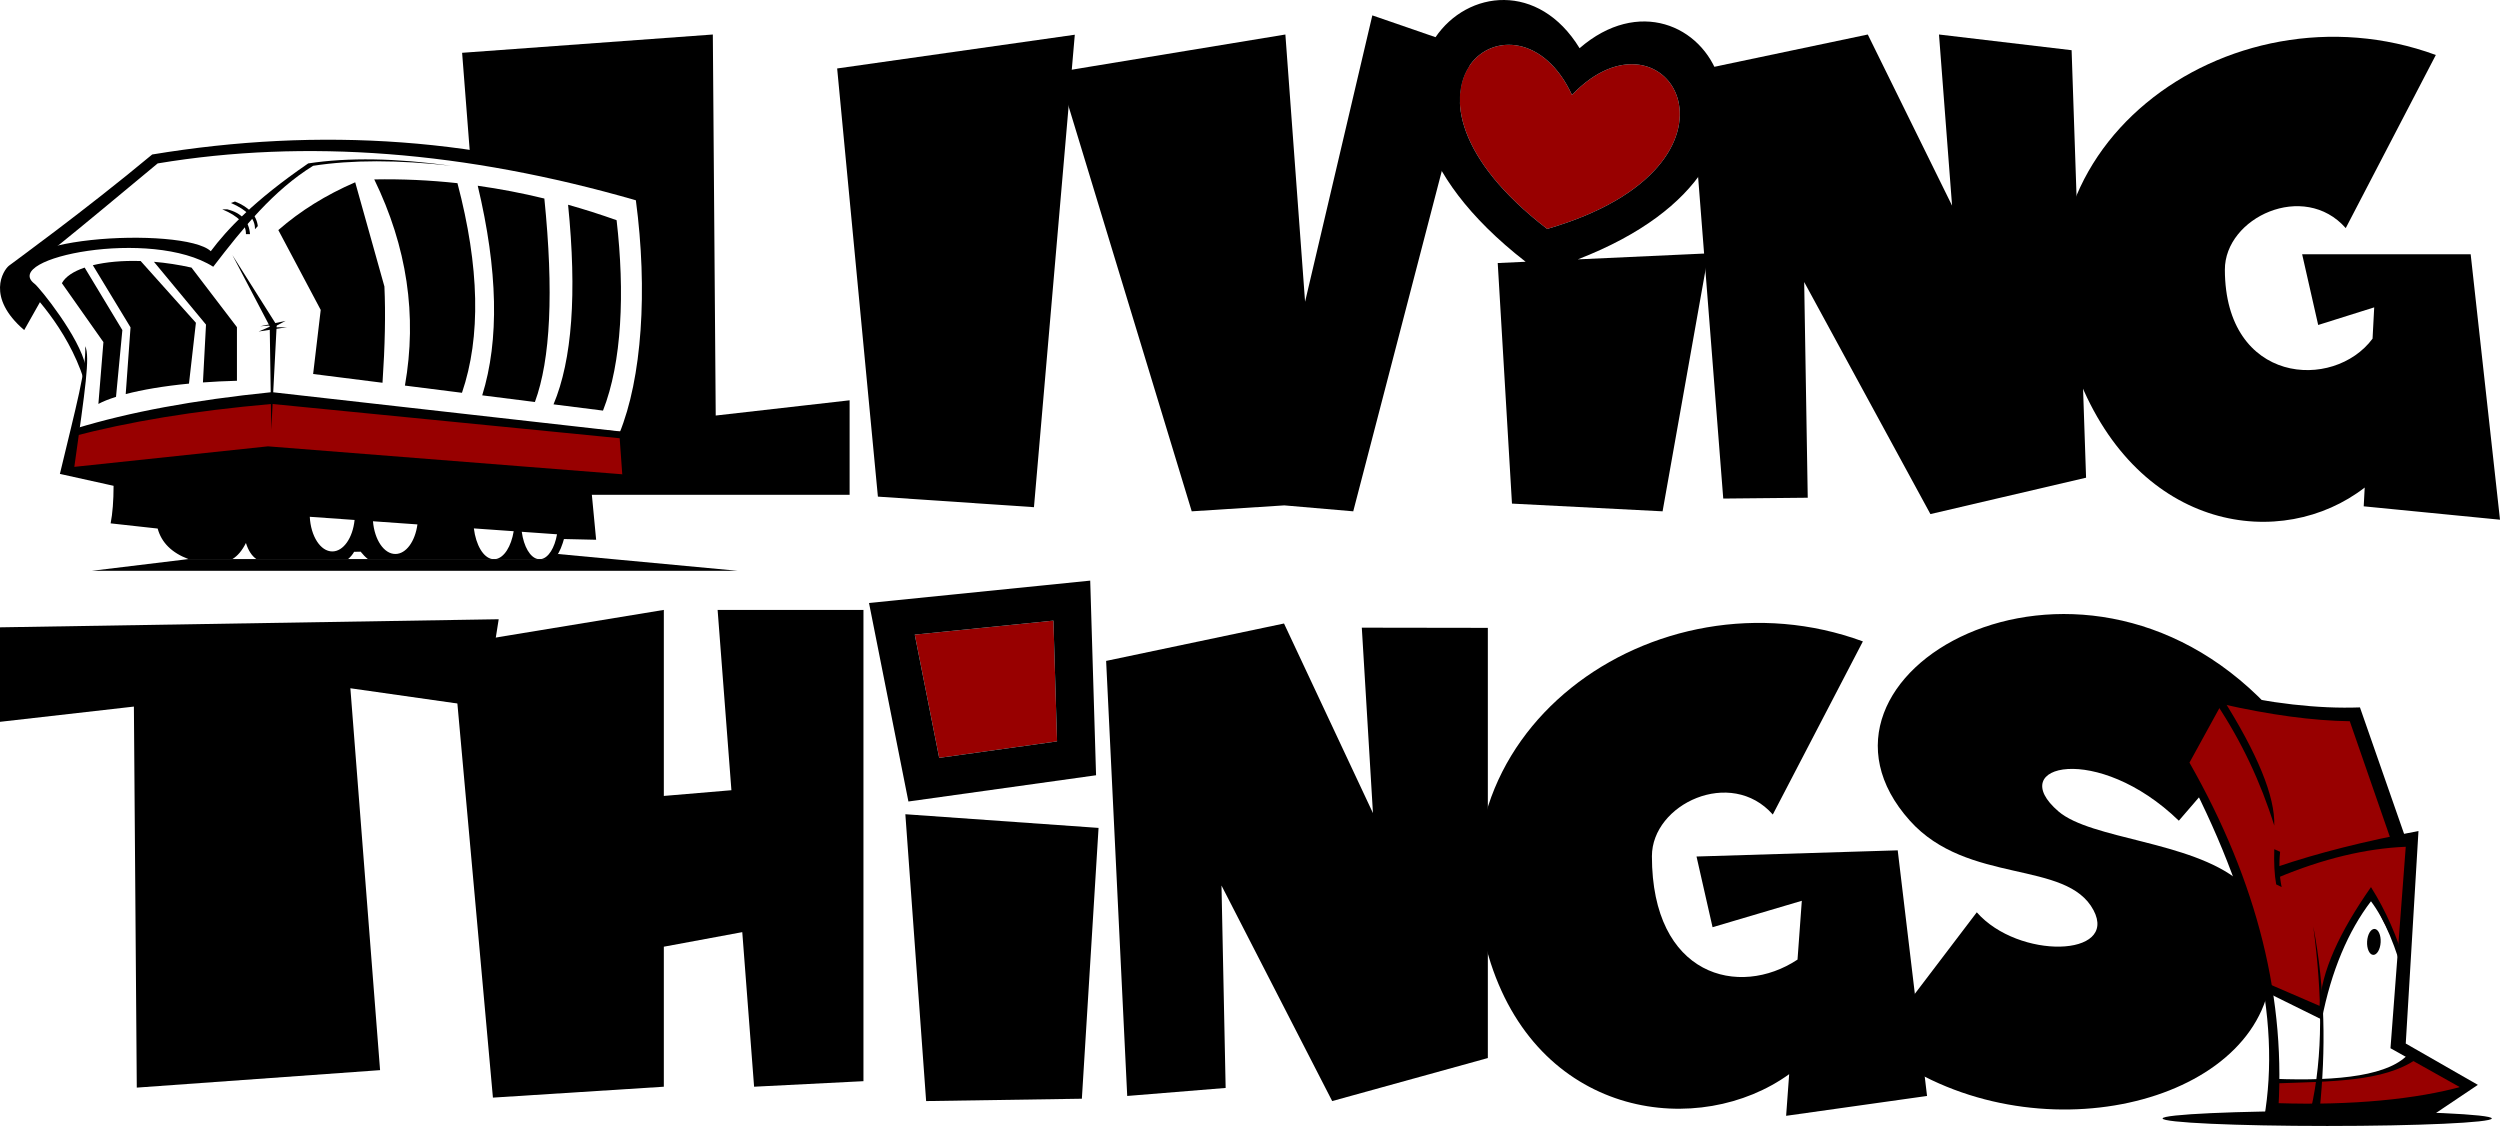
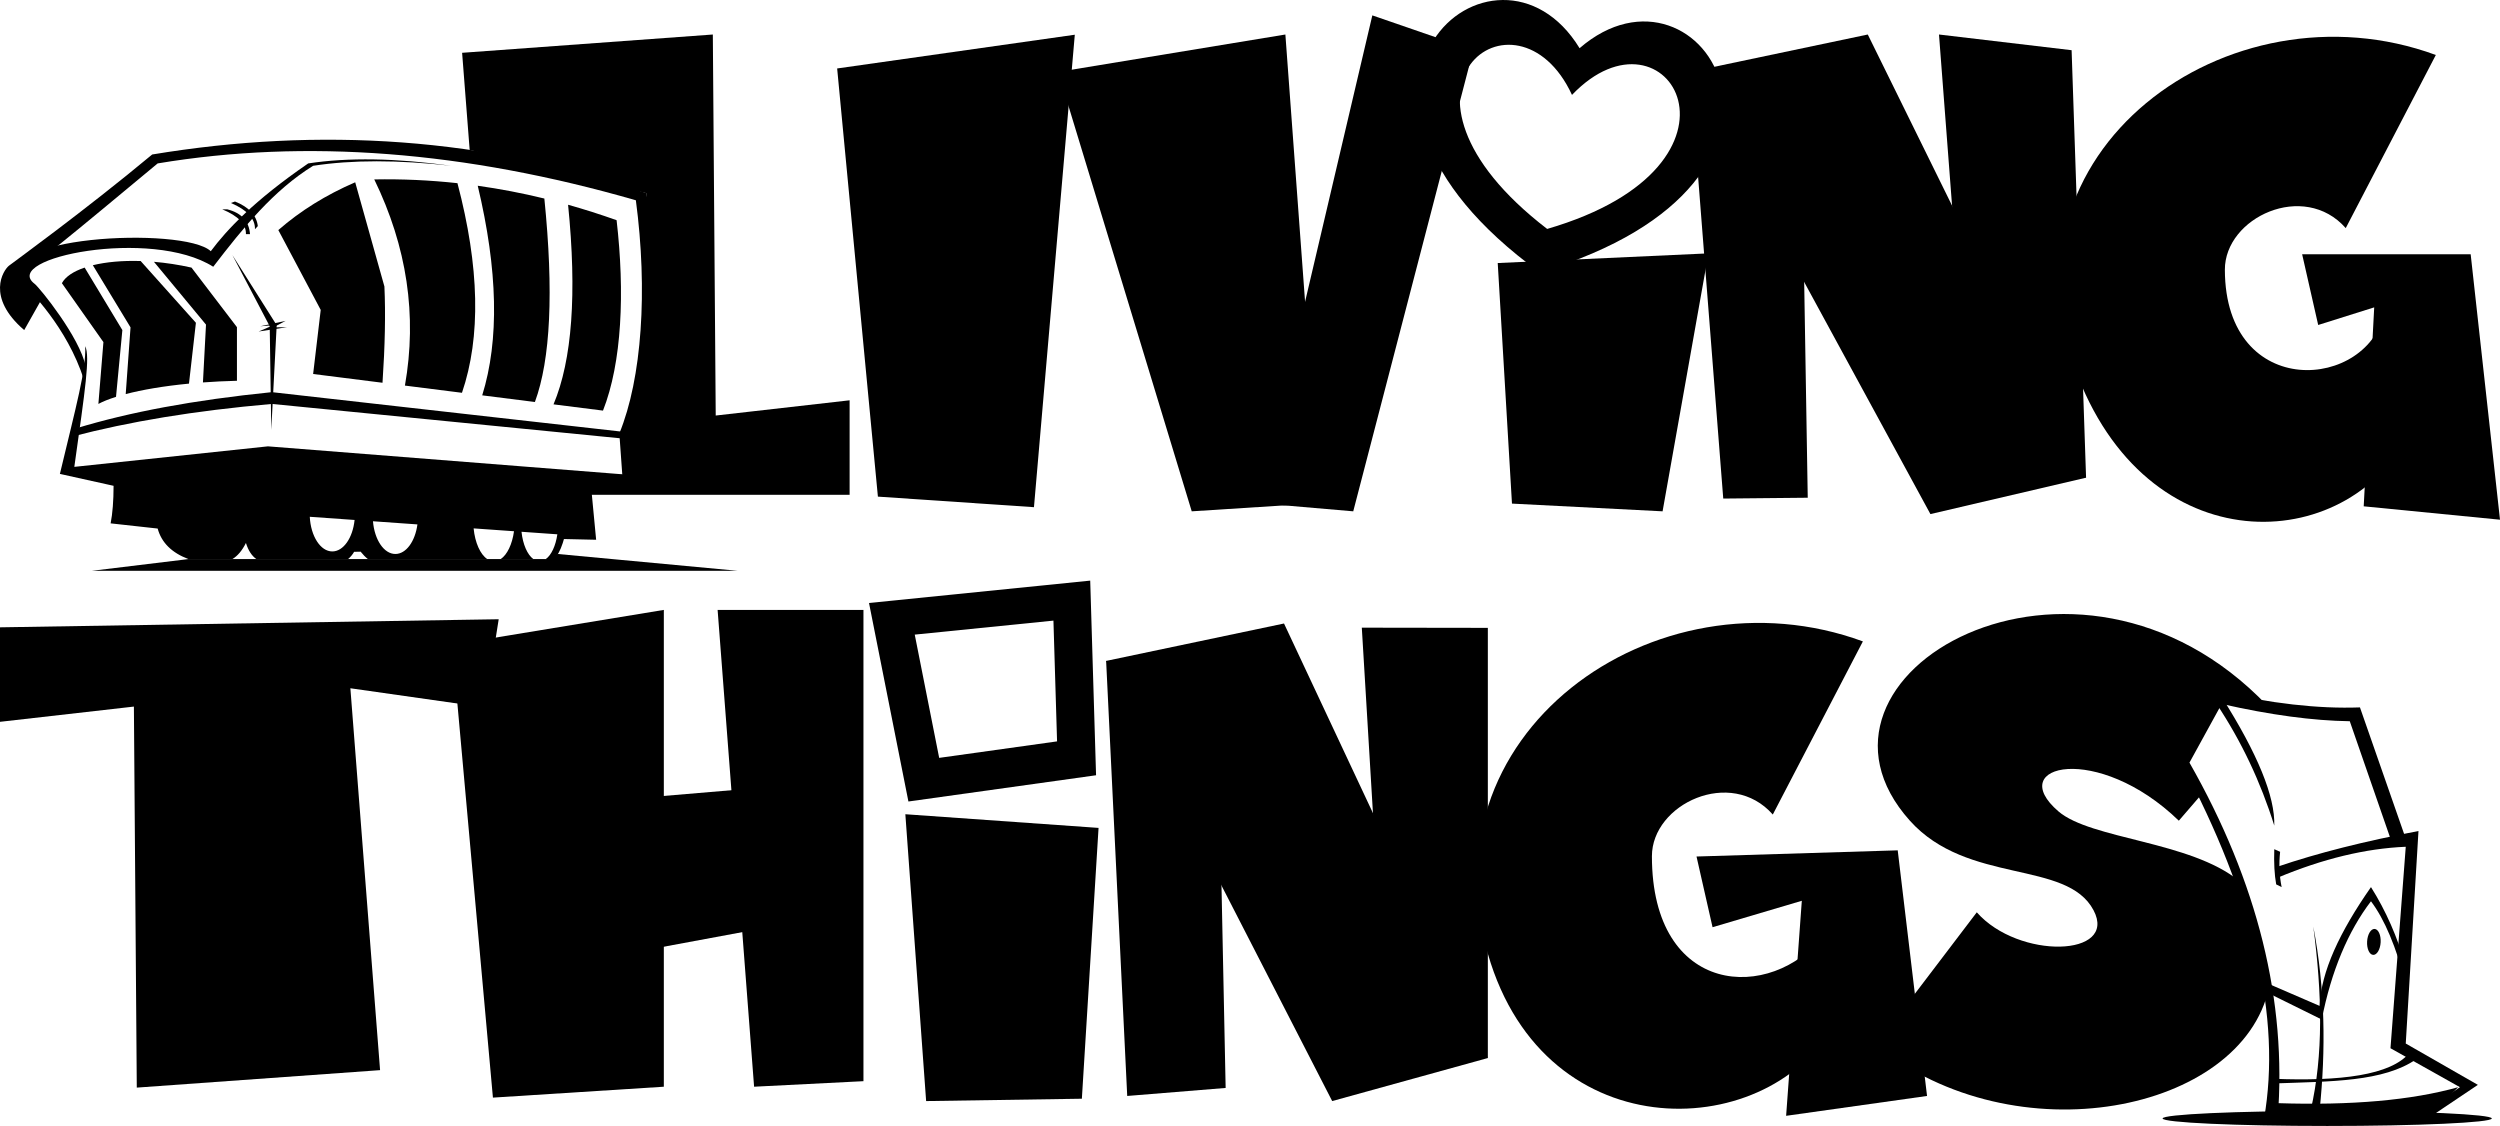
<svg xmlns="http://www.w3.org/2000/svg" style="isolation:isolate" viewBox="0 0 615 276.989" width="615pt" height="276.989pt">
  <defs>
-     <clipPath id="_clipPath_Wqp4nnc7rP1GP1QEX0IQIngPxq6wWRFU">
+     <clipPath id="_clipPath_AjCALZNPcQCrrh1BWsZJtptpjEkXam9M">
      <rect x="0" y="0" width="615" height="276.989" />
    </clipPath>
  </defs>
-   <g clip-path="url(#_clipPath_Wqp4nnc7rP1GP1QEX0IQIngPxq6wWRFU)">
-     <g>
-       <path d=" M 154.694 106.399 L 66.734 97.895 L 18.284 105.751 L 16.935 116.58 L 155.635 117.398 L 154.694 106.399 Z " fill="rgb(152,0,0)" />
-       <path d=" M 231.037 186.436 L 225.027 156.116 L 259.146 152.671 L 260.038 182.38 L 231.037 186.436 Z " fill="rgb(152,0,0)" />
-       <path d=" M 546.535 172.554 L 579.942 175.652 L 590.312 207.592 L 593.008 207.384 L 591.349 236.627 L 583.053 220.036 C 576.212 230.839 571.992 240.521 570.402 249.071 L 557.336 242.642 C 555.625 227.361 548.984 208.906 537.425 187.267 L 546.535 172.554 Z " fill="rgb(152,0,0)" />
-       <path d=" M 594.356 259.415 L 607.007 267.504 L 601.822 270.615 L 569.676 273.933 L 558.061 273.311 L 558.891 265.637 L 571.128 265.845 C 582.337 265.077 590.076 262.938 594.356 259.415 Z " fill="rgb(152,0,0)" />
-       <path d=" M 386.71 23.349 C 410.132 -1.173 434.98 40.511 380.602 56.318 C 335.571 21.715 373.167 -5.922 386.71 23.349 Z " fill="rgb(152,0,0)" />
-     </g>
-     <path d=" M 558.155 243.045 C 551.446 273.649 495.758 284.816 461.465 257.089 L 486.288 224.43 C 496.582 236.108 521.098 235.426 515.01 223.913 C 508.412 211.436 484.039 217.722 469.833 201.892 C 437.774 166.17 510.615 124.232 557.757 173.595 L 546.535 172.554 L 537.425 187.267 C 538.898 190.025 540.292 192.731 541.605 195.385 L 535.993 201.892 C 516.06 182.586 492.968 188.065 506.363 199.591 C 514.391 206.498 538.849 206.893 550.817 216.707 C 554.3 226.198 556.461 234.834 557.336 242.642 L 558.155 243.045 Z " fill="rgb(0,0,0)" />
-     <path d=" M 442.191 236.059 L 443.247 221.591 L 421.288 228.095 L 417.342 210.702 L 466.838 209.183 L 474.054 269.606 L 439.387 274.491 L 440.134 264.244 C 418.274 280.025 379.27 275.459 366.717 236.921 C 348.383 180.636 407.304 139.055 458.269 157.785 L 436.108 200.375 C 425.815 188.696 406.371 197.764 406.371 210.629 C 406.371 240.222 427.843 245.563 442.191 236.059 Z " fill="rgb(0,0,0)" />
-     <path d=" M 366.009 260.278 L 366.009 260.278 L 327.719 270.864 L 300.487 217.84 L 301.509 267.635 L 277.296 269.606 L 272.108 162.584 L 272.108 162.584 L 272.108 162.584 L 315.867 153.38 L 337.746 200.023 L 335.004 154.406 L 366.009 154.453 L 366.009 260.278 L 366.009 260.278 Z " fill="rgb(0,0,0)" />
-     <path d=" M 231.037 186.436 L 225.027 156.116 L 259.146 152.671 L 260.038 182.38 L 231.037 186.436 L 231.037 186.436 Z  M 223.47 197.169 L 213.777 148.335 L 268.193 142.833 L 269.631 190.713 L 223.47 197.169 L 223.47 197.169 Z  M 270.244 203.665 L 222.716 200.302 L 227.829 270.864 L 266.139 270.285 L 270.244 203.665 Z " fill-rule="evenodd" fill="rgb(0,0,0)" />
-     <path d=" M 182.598 229.308 L 163.303 232.888 L 163.303 267.332 L 121.259 270.014 L 111.212 158.602 L 163.303 150.036 L 163.303 195.8 L 179.927 194.394 L 176.533 150.036 L 212.409 150.036 L 212.409 265.971 L 185.507 267.332 L 182.598 229.308 Z " fill="rgb(0,0,0)" />
+   <g clip-path="url(#_clipPath_AjCALZNPcQCrrh1BWsZJtptpjEkXam9M)">
+     <path d=" M 260.302 17.694 L 316.203 8.489 L 324.699 123.762 L 293.166 125.786 L 260.302 17.694 Z " fill="rgb(0,0,0)" />
+     <path d=" M 309.416 123.762 L 332.897 125.786 L 362.415 12.35 L 337.593 3.784 L 309.416 123.762 Z " fill="rgb(0,0,0)" />
+     <path d=" M 566.328 62.553 L 570.274 79.946 L 584.055 75.611 L 581.473 124.555 L 615 127.848 L 607.785 62.553 L 566.328 62.553 Z " fill="rgb(0,0,0)" />
+     <path d=" M 577.054 56.114 L 599.215 13.525 C 548.25 -5.206 489.497 37.445 511.185 92.661 C 529.779 140.001 579.24 136.017 593.171 105.479 L 586.693 76.303 C 583.019 96.079 547.405 98.906 547.317 66.369 C 547.282 53.504 566.761 44.436 577.054 56.114 Z " fill="rgb(0,0,0)" />
+     <path d=" M 415.714 17.694 L 459.473 8.489 L 513.174 117.513 L 474.884 126.464 L 415.714 17.694 Z " fill="rgb(0,0,0)" />
+     <path d=" M 415.714 17.694 L 443.063 22.892 L 444.705 122.441 L 423.919 122.646 L 415.714 17.694 Z " fill="rgb(0,0,0)" />
+     <path d=" M 476.991 8.489 L 509.615 12.35 L 513.174 117.513 L 484.29 104.012 L 476.991 8.489 Z " fill="rgb(0,0,0)" />
+     <path d=" M 264.401 8.542 L 205.939 16.841 L 215.963 122.171 L 254.354 124.769 L 264.401 8.542 Z " fill="rgb(0,0,0)" />
+     <path d=" M 368.44 64.708 L 420.28 62.327 L 408.995 125.786 L 371.945 123.887 L 368.44 64.708 Z " fill="rgb(0,0,0)" />
+     <path d=" M 223.47 197.169 L 213.777 148.335 L 268.193 142.833 L 269.631 190.713 L 223.47 197.169 Z  M 231.037 186.436 L 225.027 156.116 L 259.146 152.671 L 260.038 182.38 L 231.037 186.436 Z " fill-rule="evenodd" fill="rgb(0,0,0)" />
+     <path d=" M 417.342 210.702 L 421.288 228.095 L 443.247 221.591 L 439.387 274.491 L 474.054 269.606 L 466.838 209.183 L 417.342 210.702 Z " fill="rgb(0,0,0)" />
+     <path d=" M 436.108 200.375 L 458.269 157.785 C 407.304 139.055 348.383 180.636 366.717 236.921 C 382.251 284.612 438.294 280.277 452.225 249.74 L 448.715 230.016 C 435.711 246.676 406.371 245.221 406.371 210.629 C 406.371 197.764 425.815 188.696 436.108 200.375 Z " fill="rgb(0,0,0)" />
+     <path d=" M 272.108 162.584 L 315.867 153.38 L 366.009 260.278 L 327.719 270.864 L 272.108 162.584 Z " fill="rgb(0,0,0)" />
+     <path d=" M 272.108 162.584 L 299.457 167.715 L 301.509 267.635 L 277.296 269.606 L 272.108 162.584 Z " fill="rgb(0,0,0)" />
+     <path d=" M 335.004 154.406 L 366.009 154.453 L 366.009 260.278 L 340.684 248.903 L 335.004 154.406 Z " fill="rgb(0,0,0)" />
    <path d=" M 119.253 174.022 L 86.191 169.312 L 93.498 263.255 L 33.648 267.552 L 32.938 173.819 L 0 177.568 L 0 154.322 L 122.68 152.332 L 119.253 174.022 Z " fill="rgb(0,0,0)" />
-     <path d=" M 583.649 83.309 L 584.055 75.611 L 570.274 79.946 L 566.328 62.553 L 607.785 62.553 L 615 127.848 L 581.473 124.555 L 581.716 119.935 C 561.418 135.659 526.216 130.93 511.185 92.661 C 489.497 37.445 548.25 -5.206 599.215 13.525 L 577.054 56.114 C 566.761 44.436 547.282 53.504 547.317 66.369 C 547.393 94.536 574.094 96.201 583.649 83.309 Z " fill="rgb(0,0,0)" />
-     <path d=" M 513.174 117.513 L 474.884 126.464 L 443.83 69.379 L 444.705 122.441 L 423.919 122.646 L 415.714 17.694 L 415.714 17.694 L 415.714 17.694 L 459.473 8.489 L 480.208 50.584 L 476.991 8.489 L 509.615 12.35 L 513.174 117.513 Z " fill="rgb(0,0,0)" />
-     <path d=" M 375.304 64.392 L 368.44 64.708 L 371.945 123.887 L 408.995 125.786 L 420.28 62.327 L 388.143 63.803 C 451.376 39.327 417.41 -13.112 388.578 11.858 L 388.578 11.858 C 368.508 -20.955 318.434 20.143 375.304 64.392 Z  M 386.71 23.349 C 410.132 -1.173 434.98 40.511 380.602 56.318 C 335.571 21.715 373.167 -5.922 386.71 23.349 L 386.71 23.349 Z " fill-rule="evenodd" fill="rgb(0,0,0)" />
-     <path d=" M 321.048 74.231 L 316.203 8.489 L 260.302 17.694 L 293.166 125.786 L 315.939 124.324 L 332.897 125.786 L 359.118 25.021 C 359.018 21.567 359.879 18.621 361.378 16.336 L 362.415 12.35 L 337.593 3.784 L 321.048 74.231 Z " fill="rgb(0,0,0)" />
-     <path d=" M 264.401 8.542 L 205.939 16.841 L 215.963 122.171 L 254.354 124.769 L 264.401 8.542 Z " fill="rgb(0,0,0)" />
-     <path d=" M 121.786 117.198 L 122.138 121.719 L 209.005 121.719 L 209.005 98.473 L 176.067 102.222 L 175.357 8.489 L 113.68 12.989 L 115.614 37.854 Q 125.78 39.261 158.07 48.95 C 160.581 69.522 159.357 88.671 154.372 106.368 L 154.694 106.399 L 155.635 117.398 L 121.786 117.198 Z " fill="rgb(0,0,0)" />
-     <g>
-       <path d=" M 116.568 129.987 C 117.076 134.073 118.884 137.175 121.091 137.533 L 121.091 137.533 L 90.508 137.533 Q 89.597 136.825 88.718 135.714 L 87.114 135.747 Q 86.532 136.757 85.627 137.533 L 85.627 137.533 L 63.067 137.533 L 63.067 137.533 Q 61.35 136.32 60.5 133.568 Q 59.093 136.386 57.163 137.533 L 46.362 137.533 C 42.257 135.99 39.729 133.484 38.785 130.023 L 27.216 128.747 C 27.697 126.279 27.936 123.197 27.939 119.509 L 14.734 116.58 C 18.787 99.615 21.191 91.054 20.969 85.158 C 22.19 87.742 20.965 95.72 18.284 114.848 L 65.912 109.801 L 154.795 116.809 L 157.188 119.238 L 145.505 120.767 L 146.65 132.783 L 138.729 132.602 Q 138.591 133.108 138.442 133.568 L 138.442 133.568 L 138.442 133.568 C 137.828 135.475 137.084 136.797 136.211 137.533 L 133.135 137.533 L 133.135 137.533 C 134.941 137.217 136.447 134.765 137.028 131.435 L 128.352 130.821 C 128.847 134.46 130.425 137.198 132.34 137.533 L 121.947 137.533 C 124.027 137.196 125.753 134.42 126.37 130.68 L 116.568 129.987 Z  M 87.228 127.91 L 87.228 127.91 C 86.781 132.304 84.495 135.654 81.746 135.654 C 78.837 135.654 76.447 131.901 76.206 127.13 L 87.228 127.91 Z  M 102.687 129.004 L 102.687 129.004 C 102.13 133.165 99.911 136.278 97.261 136.278 C 94.449 136.278 92.122 132.773 91.751 128.23 L 102.687 129.004 Z " fill-rule="evenodd" fill="rgb(0,0,0)" />
-       <path d=" M 5.952 81.203 L 10.382 73.347 L 8.49 71.349 L 5.171 77.053 C 0.825 72.733 1.649 67.658 5.1 66.914 C 7.285 66.443 17.7 57.72 38.785 40.201 C 75.205 34.132 114.421 37.157 156.423 49.269 C 159.368 71.482 157.922 93.036 152.356 106.631 L 153.082 116.782 L 157.197 119.238 L 155.544 107.045 C 161.903 91.889 163.526 68.892 158.967 47.514 C 119.64 33.737 78.546 31.194 37.44 38.004 C 20.809 51.851 2.856 64.835 2.195 65.37 C 0.804 66.494 -3.513 73.065 5.952 81.203 Z " fill="rgb(0,0,0)" />
-       <path d=" M 75.819 40.201 C 62.425 49.392 55.73 56.596 51.852 61.799 C 45.33 55.596 -4.799 58.011 5.742 69.8 C 7.236 71.47 16.469 80.359 20.663 93.447 L 21.067 90.112 C 19.649 83.026 9.78 70.783 8.49 69.8 C 0.154 63.447 37.237 55.958 52.456 65.621 C 59.843 55.993 67.251 46.838 77.031 40.785 C 86.561 39.309 97.894 39.311 111.023 40.785 C 97.409 38.892 85.677 38.699 75.819 40.201 Z " fill="rgb(0,0,0)" />
-       <path d=" M 18.776 105.357 C 31.792 101.399 47.46 98.438 66.879 96.468 L 154.502 106.358 L 154.502 108.011 L 66.879 99.368 C 47.704 101.052 31.708 103.729 17.781 107.389 L 18.776 105.357 Z " fill="rgb(0,0,0)" />
-       <path d=" M 30.926 96.943 C 34.931 95.898 40.181 94.978 46.489 94.37 L 46.489 94.37 L 48.193 79.403 L 34.603 64.214 C 30.121 64.072 26.083 64.448 22.838 65.244 L 32.11 80.534 L 30.926 96.943 Z  M 28.539 97.626 C 26.738 98.192 25.284 98.782 24.203 99.368 L 25.441 84.162 L 15.226 69.666 C 16.079 68.074 18.049 66.765 20.823 65.826 L 30.1 81.203 L 28.539 97.626 Z  M 49.923 94.079 C 52.556 93.885 55.348 93.744 58.288 93.669 L 58.288 80.481 L 47.105 65.827 C 43.941 65.119 40.834 64.653 37.871 64.404 L 50.676 79.854 L 49.923 94.079 L 49.923 94.079 Z " fill-rule="evenodd" fill="rgb(0,0,0)" />
-       <path d=" M 133.911 48.84 C 128.453 47.509 122.991 46.461 117.523 45.694 L 117.523 45.694 C 122.48 66.465 122.851 83.655 118.625 97.255 L 131.587 98.892 C 135.447 88.398 136.224 71.716 133.911 48.84 Z  M 139.748 50.369 C 143.729 51.487 147.708 52.754 151.684 54.171 C 153.729 71.923 152.997 89.178 148.337 101.008 L 136.167 99.471 C 140.753 88.572 141.943 72.201 139.748 50.369 Z  M 112.534 45.062 C 105.72 44.319 98.898 44.009 92.069 44.136 L 92.069 44.136 C 100.133 60.714 102.65 77.624 99.611 94.854 L 113.645 96.626 C 118.331 82.865 117.966 65.681 112.534 45.062 L 112.534 45.062 Z  M 87.379 44.842 C 80.202 47.94 73.9 51.856 68.468 56.596 L 78.896 76.239 L 77.031 92.002 L 94.097 94.158 C 94.712 85.046 94.87 77.155 94.566 70.478 L 87.379 44.842 L 87.379 44.842 L 87.379 44.842 Z " fill-rule="evenodd" fill="rgb(0,0,0)" />
-       <path d=" M 57.157 62.732 L 68.064 80 L 66.734 105.751 L 66.352 80.26 L 57.157 62.732 Z " fill="rgb(0,0,0)" />
-       <path d=" M 4.926 65.22 L 1.882 68.019 L 1.145 70.965 L 3.895 78.036 L 5.467 78.93 L 9.183 72.094 L 4.926 65.22 Z " fill="rgb(0,0,0)" />
-       <path d=" M 46.362 137.533 L 22.532 140.424 L 181.533 140.424 L 137.177 136.278 L 134.405 137.533 L 46.362 137.533 Z " fill="rgb(0,0,0)" />
-       <path d=" M 60.5 57.596 C 60.575 55.168 58.634 53.138 54.681 51.499 L 55.927 51.499 C 59.415 52.39 61.27 54.425 61.499 57.596 L 60.5 57.596 Z " fill="rgb(0,0,0)" />
-       <path d=" M 62.719 56.388 C 62.796 53.817 60.824 51.667 56.811 49.932 L 57.813 49.572 Q 62.938 51.622 63.426 55.619 L 62.719 56.388 Z " fill="rgb(0,0,0)" />
-       <path d=" M 63.995 80.267 L 70.268 78.93 L 67.232 80.534 L 70.634 80.481 L 63.628 81.551 L 67.232 80 L 63.995 80.267 Z " fill="rgb(0,0,0)" />
-     </g>
-     <g>
-       <ellipse vector-effect="non-scaling-stroke" cx="572.49" cy="275.141" rx="40.493" ry="1.848" fill="rgb(0,0,0)" />
-       <path d=" M 556.968 275.141 C 561.255 250.38 554.461 221.205 536.598 187.607 L 545.283 170.001 C 558.513 173.055 570.261 174.402 580.548 174.02 L 591.815 206.308 L 588.059 206.308 L 578.044 177.424 C 568.995 177.297 558.485 175.885 546.535 173.168 L 538.606 187.607 C 555.4 217.1 562.63 246.282 560.307 275.141 L 556.968 275.141 Z " fill="rgb(0,0,0)" />
-       <path d=" M 560.911 209.54 L 559.472 208.902 C 559.359 212.264 559.512 215.153 559.941 217.558 L 561.283 218.228 C 560.712 215.408 560.585 212.516 560.911 209.54 Z " fill="rgb(0,0,0)" />
-       <path d=" M 560.307 213.194 C 570.13 209.852 581.673 206.934 594.945 204.43 L 591.815 256.71 L 609.552 266.876 L 597.241 275.141 L 593.902 275.141 L 605.145 267.448 L 588.059 257.866 L 591.815 208.304 C 581.912 208.722 571.405 211.26 560.307 215.907 L 560.307 213.194 Z " fill="rgb(0,0,0)" />
-       <path d=" M 600.853 271.375 L 597.566 275.141 L 595.602 275.141 L 556.968 275.141 L 560.307 271.375 C 578.465 271.971 594.485 270.422 605.926 267.205 L 600.853 271.375 Z " fill="rgb(0,0,0)" />
-       <path d=" M 559.472 203.1 C 559.697 195.971 555.381 185.425 546.535 171.451 L 545.283 173.168 C 551.382 182.344 556.108 192.325 559.472 203.1 Z " fill="rgb(0,0,0)" />
-       <path d=" M 569.071 227.931 C 572.005 243.231 572.167 258.293 570.628 273.107 L 568.436 273.107 C 571.581 259.508 571.239 244.453 569.071 227.931 Z " fill="rgb(0,0,0)" />
-       <path d=" M 591.815 237.673 C 589.762 230.484 586.906 224.006 583.26 218.228 C 575.555 229.268 570.987 239.012 570.628 247.452 L 558.012 242 L 558.012 244.311 L 571.158 250.807 C 573.481 238.862 577.691 228.986 583.26 221.714 C 586.609 226.161 589.457 232.927 591.815 242 L 591.815 237.673 Z " fill="rgb(0,0,0)" />
-       <path d=" M 594.474 260.518 L 592.785 258.923 C 588.236 264.565 575.508 266.019 559.472 265.386 L 559.472 266.524 C 573.329 266.021 586.348 266.181 594.474 260.518 Z " fill="rgb(0,0,0)" />
-       <path d=" M 585.641 231.803 C 585.739 230.042 585.072 228.57 584.152 228.519 C 583.232 228.468 582.405 229.856 582.307 231.617 C 582.209 233.379 582.876 234.85 583.796 234.901 C 584.716 234.953 585.543 233.564 585.641 231.803 Z " fill="rgb(0,0,0)" />
-     </g>
+     <path d=" M 111.212 158.602 L 163.303 150.036 L 163.303 267.332 L 121.259 270.014 L 111.212 158.602 Z " fill="rgb(0,0,0)" />
+     <path d=" M 152.115 196.746 L 194.159 193.19 L 194.159 227.162 L 152.115 234.965 L 152.115 196.746 Z " fill="rgb(0,0,0)" />
+     <path d=" M 270.244 203.665 L 222.716 200.302 L 227.829 270.864 L 266.139 270.285 L 270.244 203.665 Z " fill="rgb(0,0,0)" />
+     <path d=" M 176.533 150.036 L 212.409 150.036 L 212.409 265.971 L 185.507 267.332 L 176.533 150.036 Z " fill="rgb(0,0,0)" />
+     <path d=" M 5.952 81.203 L 10.382 73.347 L 8.49 71.349 L 5.171 77.053 C 0.825 72.733 1.649 67.658 5.1 66.914 C 7.285 66.443 17.7 57.72 38.785 40.201 C 75.205 34.132 114.421 37.157 156.423 49.269 C 159.368 71.482 157.922 93.036 152.356 106.631 L 153.082 116.782 L 157.197 119.238 L 155.544 107.045 C 161.903 91.889 163.526 68.892 158.967 47.514 C 119.64 33.737 78.546 31.194 37.44 38.004 C 20.809 51.851 2.856 64.835 2.195 65.37 C 0.804 66.494 -3.513 73.065 5.952 81.203 Z " fill="rgb(0,0,0)" />
+     <path d=" M 115.537 36.867 L 113.68 12.989 L 175.357 8.489 L 176.067 102.222 L 209.005 98.473 L 209.005 121.719 L 119.281 121.719 L 121.259 116.809 L 154 116.809 L 156.423 118 L 154.795 107.045 C 158.778 92.731 161.17 69.755 158.967 47.514 C 144.652 44.095 130.158 40.585 115.537 36.867 Z " fill="rgb(0,0,0)" />
+     <path d=" M 75.819 40.201 C 62.425 49.392 55.73 56.596 51.852 61.799 C 45.33 55.596 -4.799 58.011 5.742 69.8 C 7.236 71.47 16.469 80.359 20.663 93.447 L 21.067 90.112 C 19.649 83.026 9.78 70.783 8.49 69.8 C 0.154 63.447 37.237 55.958 52.456 65.621 C 59.843 55.993 67.251 46.838 77.031 40.785 C 86.561 39.309 97.894 39.311 111.023 40.785 C 97.409 38.892 85.677 38.699 75.819 40.201 Z " fill="rgb(0,0,0)" />
+     <path d=" M 18.776 105.357 C 31.792 101.399 47.46 98.438 66.879 96.468 L 154.502 106.358 L 154.502 108.011 L 66.879 99.368 C 47.704 101.052 31.708 103.729 17.781 107.389 L 18.776 105.357 Z " fill="rgb(0,0,0)" />
+     <path d=" M 30.926 96.943 C 34.931 95.898 40.181 94.978 46.489 94.37 L 46.489 94.37 L 48.193 79.403 L 34.603 64.214 C 30.121 64.072 26.083 64.448 22.838 65.244 L 32.11 80.534 L 30.926 96.943 Z  M 28.539 97.626 C 26.738 98.192 25.284 98.782 24.203 99.368 L 25.441 84.162 L 15.226 69.666 C 16.079 68.074 18.049 66.765 20.823 65.826 L 30.1 81.203 L 28.539 97.626 Z  M 49.923 94.079 C 52.556 93.885 55.348 93.744 58.288 93.669 L 58.288 80.481 L 47.105 65.827 C 43.941 65.119 40.834 64.653 37.871 64.404 L 50.676 79.854 L 49.923 94.079 L 49.923 94.079 Z " fill-rule="evenodd" fill="rgb(0,0,0)" />
+     <path d=" M 133.911 48.84 C 128.453 47.509 122.991 46.461 117.523 45.694 L 117.523 45.694 C 122.48 66.465 122.851 83.655 118.625 97.255 L 131.587 98.892 C 135.447 88.398 136.224 71.716 133.911 48.84 Z  M 139.748 50.369 C 143.729 51.487 147.708 52.754 151.684 54.171 C 153.729 71.923 152.997 89.178 148.337 101.008 L 136.167 99.471 C 140.753 88.572 141.943 72.201 139.748 50.369 Z  M 112.534 45.062 C 105.72 44.319 98.898 44.009 92.069 44.136 L 92.069 44.136 C 100.133 60.714 102.65 77.624 99.611 94.854 L 113.645 96.626 C 118.331 82.865 117.966 65.681 112.534 45.062 L 112.534 45.062 Z  M 87.379 44.842 C 80.202 47.94 73.9 51.856 68.468 56.596 L 78.896 76.239 L 77.031 92.002 L 94.097 94.158 C 94.712 85.046 94.87 77.155 94.566 70.478 L 87.379 44.842 L 87.379 44.842 L 87.379 44.842 Z " fill-rule="evenodd" fill="rgb(0,0,0)" />
+     <path d=" M 57.157 62.732 L 68.064 80 L 66.734 105.751 L 66.352 80.26 L 57.157 62.732 Z " fill="rgb(0,0,0)" />
+     <path d=" M 4.926 65.22 L 1.882 68.019 L 1.145 70.965 L 3.895 78.036 L 5.467 78.93 L 9.183 72.094 L 4.926 65.22 Z " fill="rgb(0,0,0)" />
+     <path d=" M 46.362 137.533 L 22.532 140.424 L 181.533 140.424 L 137.177 136.278 L 134.405 137.533 L 46.362 137.533 Z " fill="rgb(0,0,0)" />
+     <path d=" M 60.5 57.596 C 60.575 55.168 58.634 53.138 54.681 51.499 L 55.927 51.499 C 59.415 52.39 61.27 54.425 61.499 57.596 L 60.5 57.596 Z " fill="rgb(0,0,0)" />
+     <path d=" M 62.719 56.388 C 62.796 53.817 60.824 51.667 56.811 49.932 L 57.813 49.572 Q 62.938 51.622 63.426 55.619 L 62.719 56.388 Z " fill="rgb(0,0,0)" />
+     <path d=" M 63.995 80.267 L 70.268 78.93 L 67.232 80.534 L 70.634 80.481 L 63.628 81.551 L 67.232 80 L 63.995 80.267 Z " fill="rgb(0,0,0)" />
+     <path d=" M 116.512 129.983 C 116.852 133.514 118.153 136.388 119.866 137.533 L 119.866 137.533 L 90.508 137.533 Q 89.597 136.825 88.718 135.714 L 87.114 135.747 Q 86.532 136.757 85.627 137.533 L 85.627 137.533 L 63.067 137.533 L 63.067 137.533 Q 61.35 136.32 60.5 133.568 Q 59.093 136.386 57.163 137.533 L 46.362 137.533 C 42.257 135.99 39.729 133.484 38.785 130.023 L 27.216 128.747 C 27.697 126.279 27.936 123.197 27.939 119.509 L 14.734 116.58 C 18.787 99.615 21.191 91.054 20.969 85.158 C 22.19 87.742 20.965 95.72 18.284 114.848 L 65.912 109.801 L 154.795 116.809 L 157.188 119.238 L 145.505 120.767 L 146.65 132.783 L 138.729 132.602 Q 138.591 133.108 138.442 133.568 L 138.442 133.568 L 138.442 133.568 C 137.828 135.475 137.084 136.797 136.211 137.533 L 134.269 137.533 L 134.269 137.533 C 135.635 136.545 136.7 134.274 137.106 131.44 L 128.291 130.816 C 128.622 133.938 129.741 136.474 131.206 137.533 L 123.172 137.533 C 124.769 136.465 126.009 133.892 126.444 130.686 L 116.512 129.983 Z  M 87.228 127.91 L 87.228 127.91 C 86.781 132.304 84.495 135.654 81.746 135.654 C 78.837 135.654 76.447 131.901 76.206 127.13 L 87.228 127.91 Z  M 102.687 129.004 L 102.687 129.004 C 102.13 133.165 99.911 136.278 97.261 136.278 C 94.449 136.278 92.122 132.773 91.751 128.23 L 102.687 129.004 Z " fill-rule="evenodd" fill="rgb(0,0,0)" />
+     <ellipse vector-effect="non-scaling-stroke" cx="572.49" cy="275.141" rx="40.493" ry="1.848" fill="rgb(0,0,0)" />
+     <path d=" M 558.155 243.045 C 551.446 273.649 495.758 284.816 461.465 257.089 L 486.288 224.43 C 496.582 236.108 521.098 235.426 515.01 223.913 C 508.412 211.436 484.039 217.722 469.833 201.892 C 437.774 166.17 510.615 124.232 557.757 173.595 L 546.535 172.554 L 537.425 187.267 C 538.898 190.025 540.292 192.731 541.605 195.385 L 535.993 201.892 C 516.06 182.586 492.968 188.065 506.363 199.591 C 514.391 206.498 538.849 206.893 550.817 216.707 C 554.3 226.198 556.461 234.834 557.336 242.642 L 558.155 243.045 Z " fill-rule="evenodd" fill="rgb(0,0,0)" />
+     <path d=" M 556.968 275.141 C 561.255 250.38 554.461 221.205 536.598 187.607 L 545.283 170.001 C 558.513 173.055 570.261 174.402 580.548 174.02 L 591.815 206.308 L 588.059 206.308 L 578.044 177.424 C 568.995 177.297 558.485 175.885 546.535 173.168 L 538.606 187.607 C 555.4 217.1 562.63 246.282 560.307 275.141 L 556.968 275.141 Z " fill="rgb(0,0,0)" />
+     <path d=" M 560.911 209.54 L 559.472 208.902 C 559.359 212.264 559.512 215.153 559.941 217.558 L 561.283 218.228 C 560.712 215.408 560.585 212.516 560.911 209.54 Z " fill="rgb(0,0,0)" />
+     <path d=" M 560.307 213.194 C 570.13 209.852 581.673 206.934 594.945 204.43 L 591.815 256.71 L 609.552 266.876 L 597.241 275.141 L 593.902 275.141 L 605.145 267.448 L 588.059 257.866 L 591.815 208.304 C 581.912 208.722 571.405 211.26 560.307 215.907 L 560.307 213.194 Z " fill="rgb(0,0,0)" />
+     <path d=" M 600.853 271.375 L 597.566 275.141 L 595.602 275.141 L 556.968 275.141 L 560.307 271.375 C 578.465 271.971 593.259 270.665 604.7 267.448 L 600.853 271.375 Z " fill="rgb(0,0,0)" />
+     <path d=" M 559.472 203.1 C 559.697 195.971 555.381 185.425 546.535 171.451 L 545.283 173.168 C 551.382 182.344 556.108 192.325 559.472 203.1 Z " fill="rgb(0,0,0)" />
+     <path d=" M 569.071 227.931 C 572.005 243.231 572.167 258.293 570.628 273.107 L 568.436 273.107 C 571.581 259.508 571.239 244.453 569.071 227.931 Z " fill="rgb(0,0,0)" />
+     <path d=" M 591.815 237.673 C 589.762 230.484 586.906 224.006 583.26 218.228 C 575.555 229.268 570.987 239.012 570.628 247.452 L 558.012 242 L 558.012 244.311 L 571.158 250.807 C 573.481 238.862 577.691 228.986 583.26 221.714 C 586.609 226.161 589.457 232.927 591.815 242 L 591.815 237.673 Z " fill="rgb(0,0,0)" />
+     <path d=" M 594.474 260.518 L 592.785 258.923 C 588.236 264.565 575.508 266.019 559.472 265.386 L 559.472 266.524 C 573.329 266.021 586.348 266.181 594.474 260.518 Z " fill="rgb(0,0,0)" />
+     <path d=" M 585.641 231.803 C 585.739 230.042 585.072 228.57 584.152 228.519 C 583.232 228.468 582.405 229.856 582.307 231.617 C 582.209 233.379 582.876 234.85 583.796 234.901 C 584.716 234.953 585.543 233.564 585.641 231.803 Z " fill="rgb(0,0,0)" />
+     <path d=" M 388.578 11.858 C 418.739 -14.263 454.517 44.325 378.772 66.998 C 316.46 21.783 368.115 -21.598 388.578 11.858 Z  M 386.71 23.349 C 410.132 -1.173 434.98 40.511 380.602 56.318 C 335.571 21.715 373.167 -5.922 386.71 23.349 Z " fill-rule="evenodd" fill="rgb(0,0,0)" />
  </g>
</svg>
